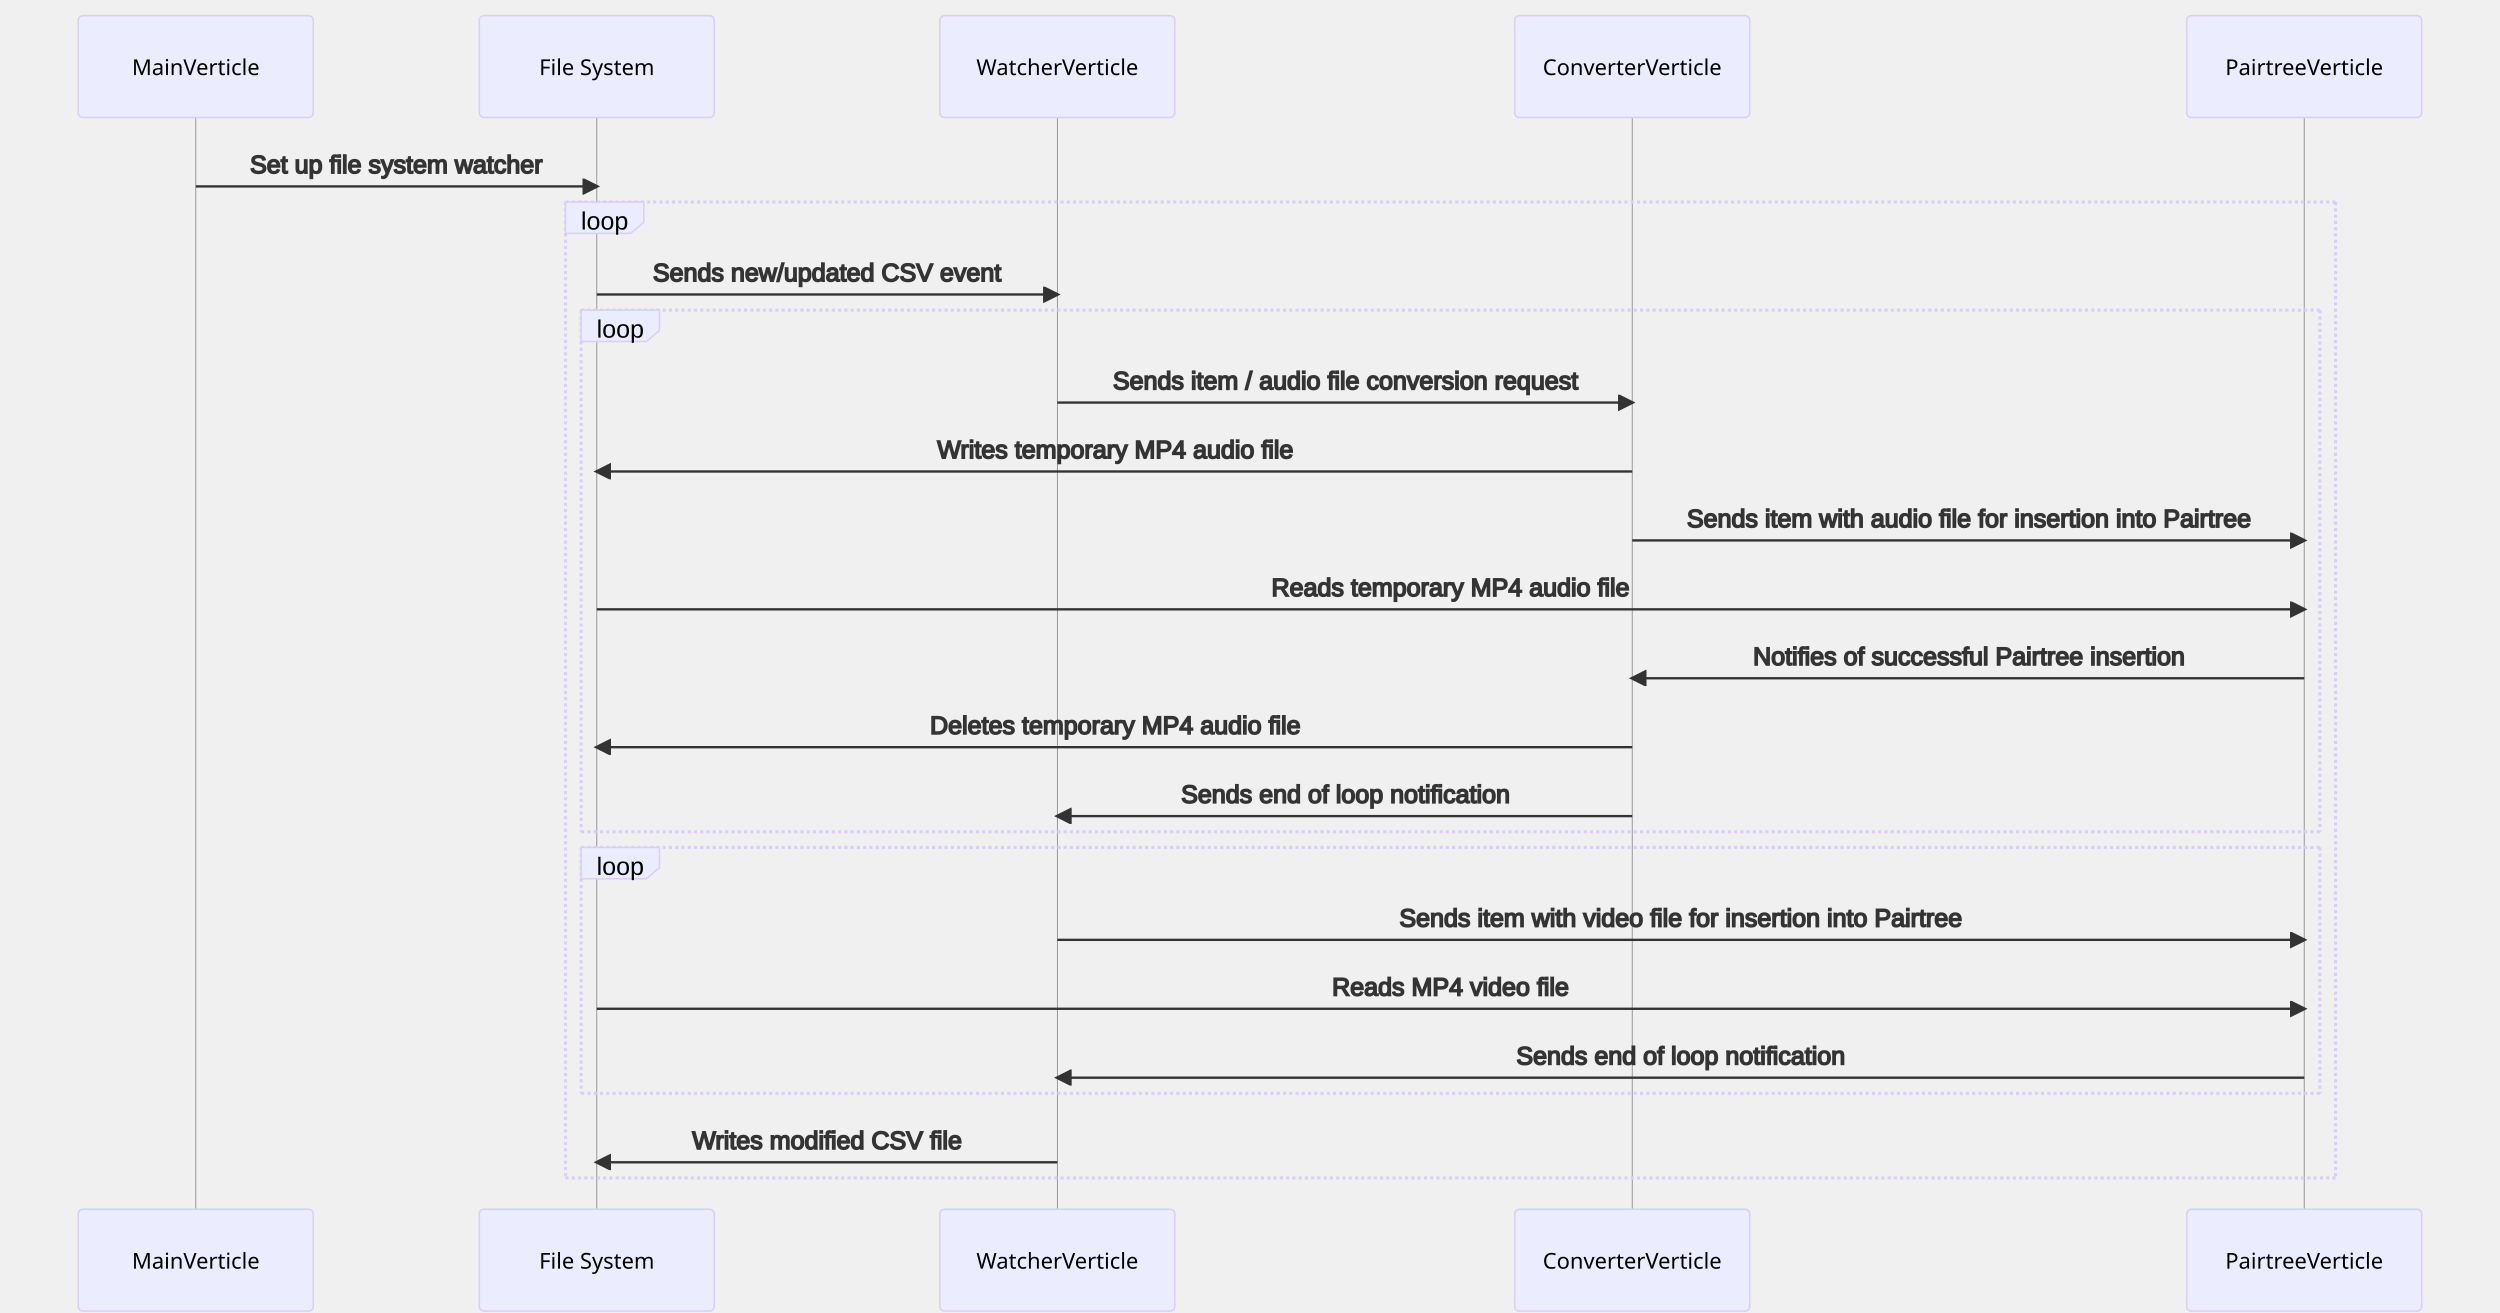
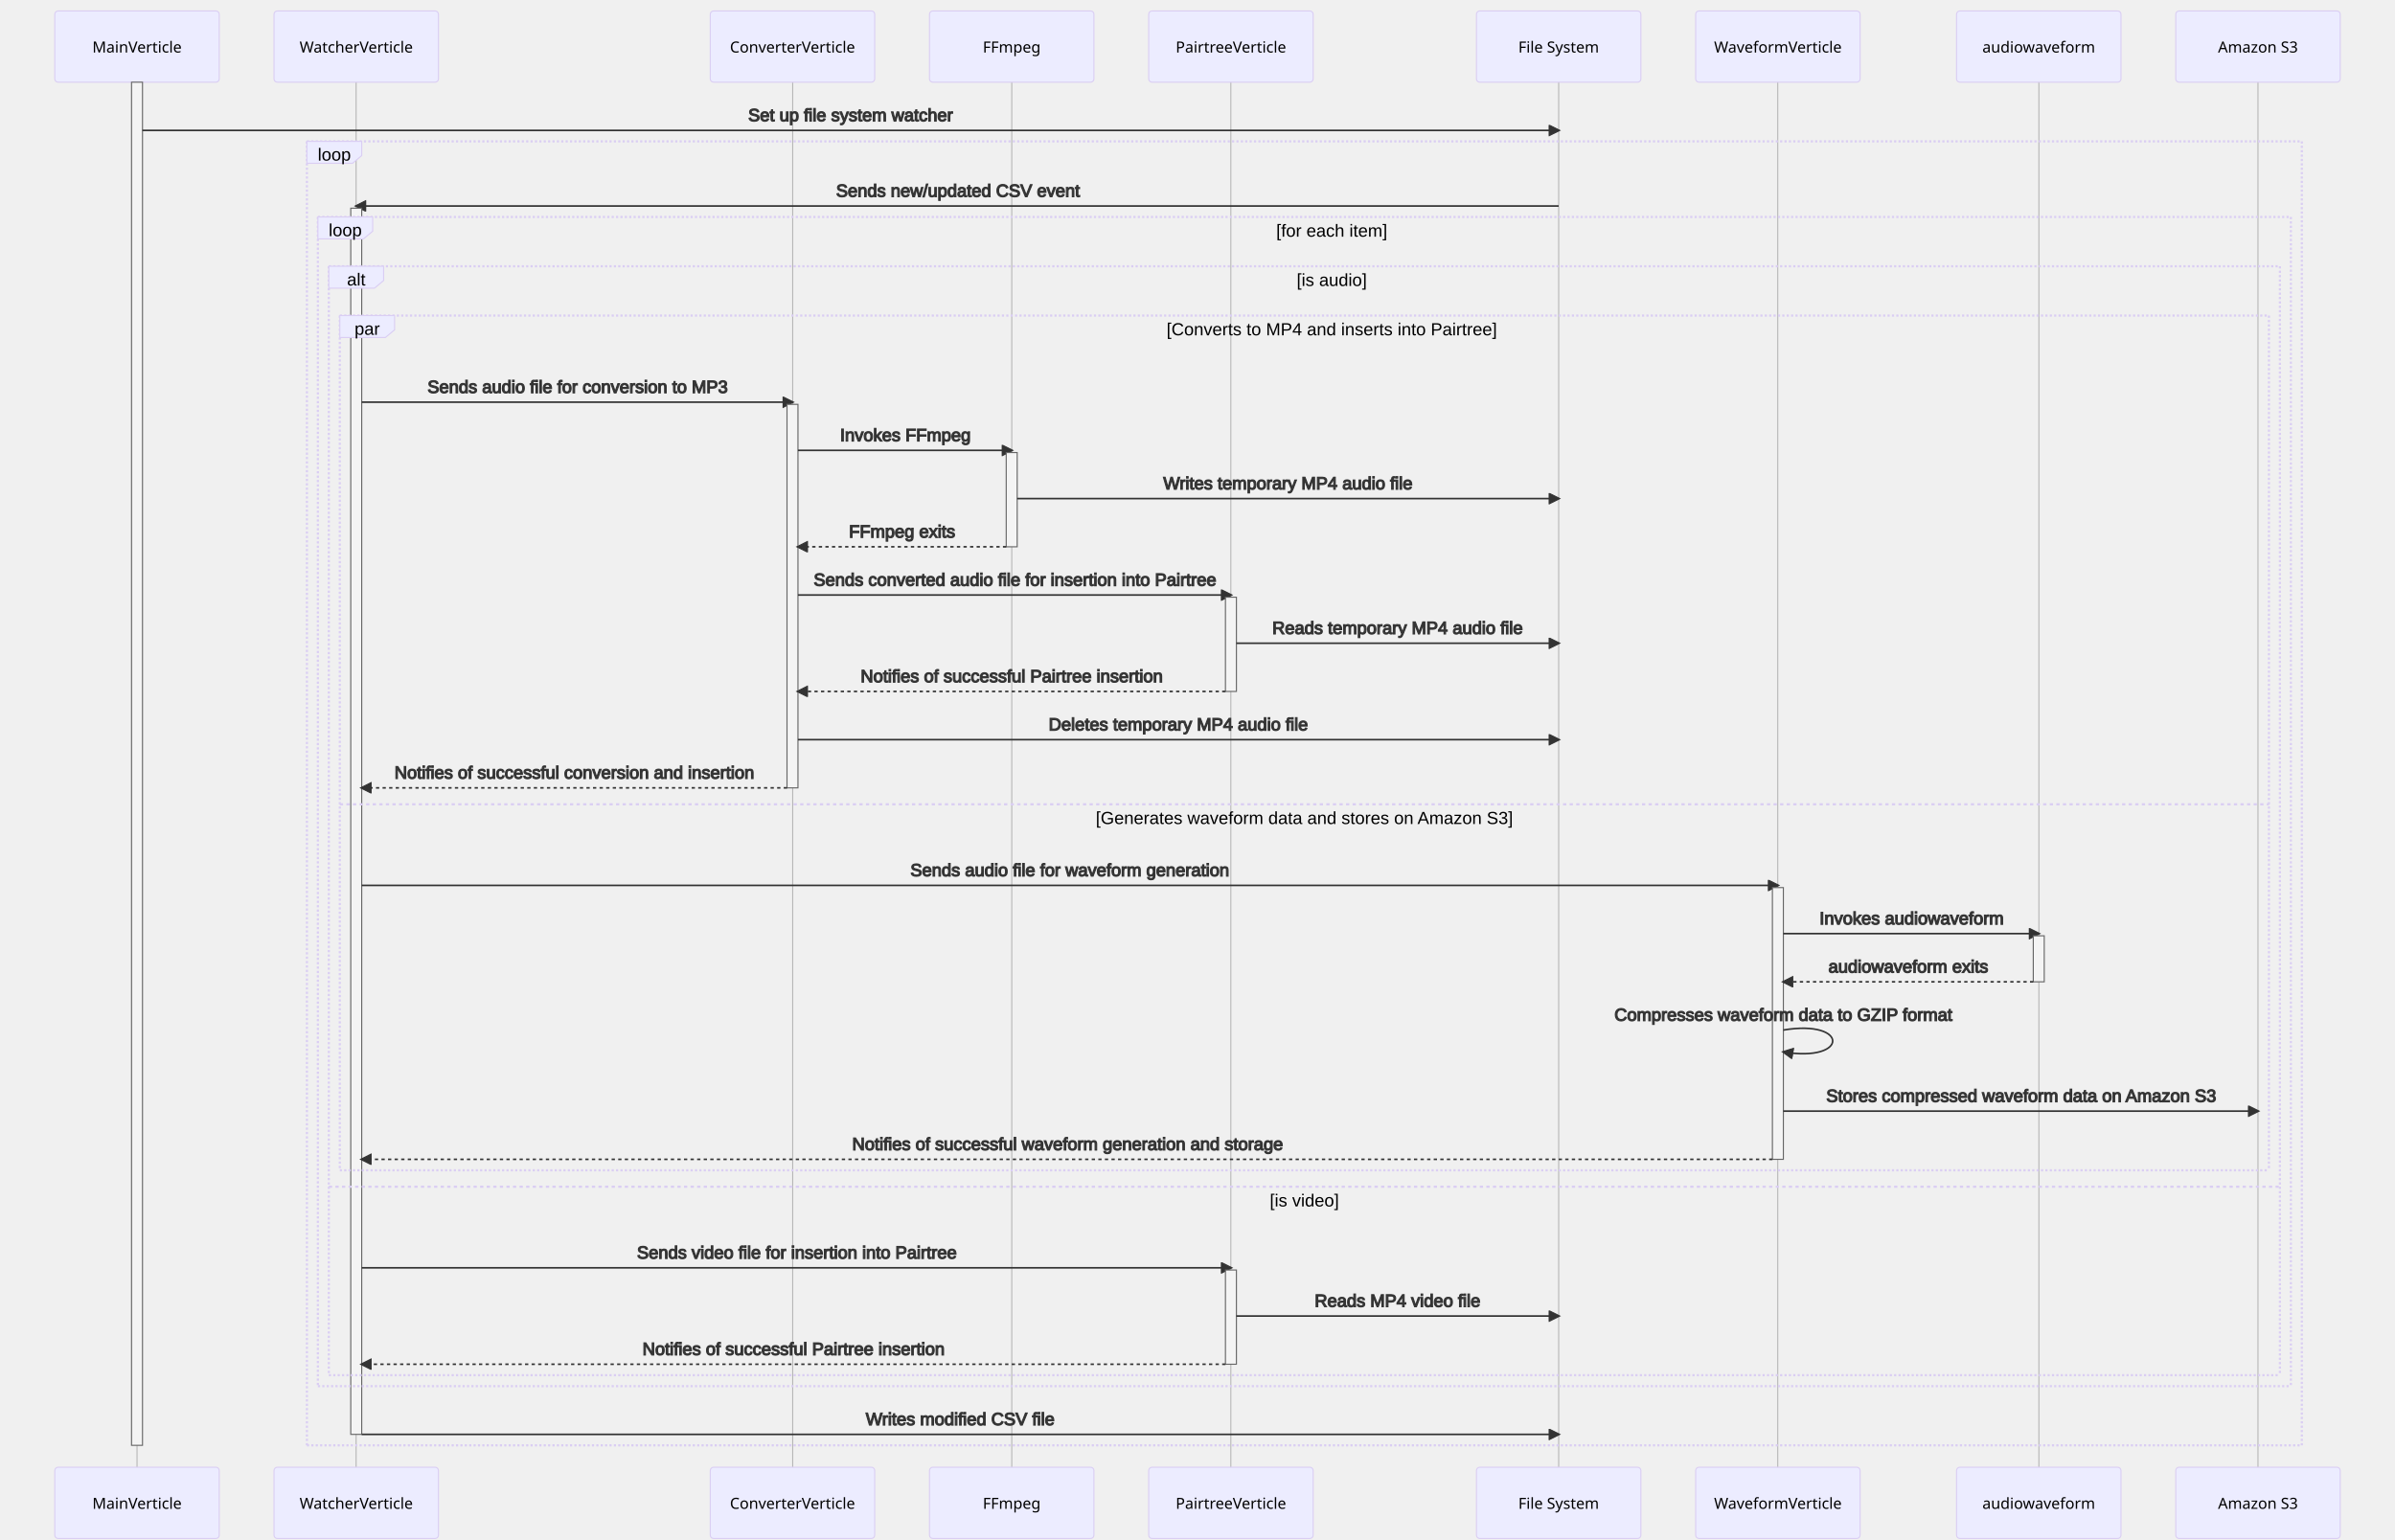
- <svg xmlns="http://www.w3.org/2000/svg" id="mermaid-1618194844505" width="100%" height="838" style="max-width: 1596px; background-color: white;" viewBox="-50 -10 1596 838">
-   <style>#mermaid-1618194844505{font-family:"trebuchet ms",verdana,arial,sans-serif;font-size:16px;fill:#333;}#mermaid-1618194844505 .error-icon{fill:#552222;}#mermaid-1618194844505 .error-text{fill:#552222;stroke:#552222;}#mermaid-1618194844505 .edge-thickness-normal{stroke-width:2px;}#mermaid-1618194844505 .edge-thickness-thick{stroke-width:3.5px;}#mermaid-1618194844505 .edge-pattern-solid{stroke-dasharray:0;}#mermaid-1618194844505 .edge-pattern-dashed{stroke-dasharray:3;}#mermaid-1618194844505 .edge-pattern-dotted{stroke-dasharray:2;}#mermaid-1618194844505 .marker{fill:#333333;stroke:#333333;}#mermaid-1618194844505 .marker.cross{stroke:#333333;}#mermaid-1618194844505 svg{font-family:"trebuchet ms",verdana,arial,sans-serif;font-size:16px;}#mermaid-1618194844505 .actor{stroke:hsl(259.626,59.777%,87.902%);fill:#ECECFF;}#mermaid-1618194844505 text.actor &gt; tspan{fill:black;stroke:none;}#mermaid-1618194844505 .actor-line{stroke:grey;}#mermaid-1618194844505 .messageLine0{stroke-width:1.5;stroke-dasharray:none;stroke:#333;}#mermaid-1618194844505 .messageLine1{stroke-width:1.5;stroke-dasharray:2,2;stroke:#333;}#mermaid-1618194844505 #arrowhead path{fill:#333;stroke:#333;}#mermaid-1618194844505 .sequenceNumber{fill:white;}#mermaid-1618194844505 #sequencenumber{fill:#333;}#mermaid-1618194844505 #crosshead path{fill:#333;stroke:#333;}#mermaid-1618194844505 .messageText{fill:#333;stroke:#333;}#mermaid-1618194844505 .labelBox{stroke:hsl(259.626,59.777%,87.902%);fill:#ECECFF;}#mermaid-1618194844505 .labelText,#mermaid-1618194844505 .labelText &gt; tspan{fill:black;stroke:none;}#mermaid-1618194844505 .loopText,#mermaid-1618194844505 .loopText &gt; tspan{fill:black;stroke:none;}#mermaid-1618194844505 .loopLine{stroke-width:2px;stroke-dasharray:2,2;stroke:hsl(259.626,59.777%,87.902%);fill:hsl(259.626,59.777%,87.902%);}#mermaid-1618194844505 .note{stroke:#aaaa33;fill:#fff5ad;}#mermaid-1618194844505 .noteText,#mermaid-1618194844505 .noteText &gt; tspan{fill:black;stroke:none;}#mermaid-1618194844505 .activation0{fill:#f4f4f4;stroke:#666;}#mermaid-1618194844505 .activation1{fill:#f4f4f4;stroke:#666;}#mermaid-1618194844505 .activation2{fill:#f4f4f4;stroke:#666;}#mermaid-1618194844505:root{--mermaid-font-family:"trebuchet ms",verdana,arial,sans-serif;}#mermaid-1618194844505 sequence{fill:apa;}</style>
+ <svg xmlns="http://www.w3.org/2000/svg" id="mermaid-1625696600453" width="100%" height="1405" style="max-width: 2185px;" viewBox="-50 -10 2185 1405">
+   <style>#mermaid-1625696600453{font-family:"trebuchet ms",verdana,arial,sans-serif;font-size:16px;fill:#333;}#mermaid-1625696600453 .error-icon{fill:#552222;}#mermaid-1625696600453 .error-text{fill:#552222;stroke:#552222;}#mermaid-1625696600453 .edge-thickness-normal{stroke-width:2px;}#mermaid-1625696600453 .edge-thickness-thick{stroke-width:3.5px;}#mermaid-1625696600453 .edge-pattern-solid{stroke-dasharray:0;}#mermaid-1625696600453 .edge-pattern-dashed{stroke-dasharray:3;}#mermaid-1625696600453 .edge-pattern-dotted{stroke-dasharray:2;}#mermaid-1625696600453 .marker{fill:#333333;stroke:#333333;}#mermaid-1625696600453 .marker.cross{stroke:#333333;}#mermaid-1625696600453 svg{font-family:"trebuchet ms",verdana,arial,sans-serif;font-size:16px;}#mermaid-1625696600453 .actor{stroke:hsl(259.626,59.777%,87.902%);fill:#ECECFF;}#mermaid-1625696600453 text.actor &gt; tspan{fill:black;stroke:none;}#mermaid-1625696600453 .actor-line{stroke:grey;}#mermaid-1625696600453 .messageLine0{stroke-width:1.5;stroke-dasharray:none;stroke:#333;}#mermaid-1625696600453 .messageLine1{stroke-width:1.5;stroke-dasharray:2,2;stroke:#333;}#mermaid-1625696600453 #arrowhead path{fill:#333;stroke:#333;}#mermaid-1625696600453 .sequenceNumber{fill:white;}#mermaid-1625696600453 #sequencenumber{fill:#333;}#mermaid-1625696600453 #crosshead path{fill:#333;stroke:#333;}#mermaid-1625696600453 .messageText{fill:#333;stroke:#333;}#mermaid-1625696600453 .labelBox{stroke:hsl(259.626,59.777%,87.902%);fill:#ECECFF;}#mermaid-1625696600453 .labelText,#mermaid-1625696600453 .labelText &gt; tspan{fill:black;stroke:none;}#mermaid-1625696600453 .loopText,#mermaid-1625696600453 .loopText &gt; tspan{fill:black;stroke:none;}#mermaid-1625696600453 .loopLine{stroke-width:2px;stroke-dasharray:2,2;stroke:hsl(259.626,59.777%,87.902%);fill:hsl(259.626,59.777%,87.902%);}#mermaid-1625696600453 .note{stroke:#aaaa33;fill:#fff5ad;}#mermaid-1625696600453 .noteText,#mermaid-1625696600453 .noteText &gt; tspan{fill:black;stroke:none;}#mermaid-1625696600453 .activation0{fill:#f4f4f4;stroke:#666;}#mermaid-1625696600453 .activation1{fill:#f4f4f4;stroke:#666;}#mermaid-1625696600453 .activation2{fill:#f4f4f4;stroke:#666;}#mermaid-1625696600453:root{--mermaid-font-family:"trebuchet ms",verdana,arial,sans-serif;}</style>
  <g />
  <g>
-     <line id="actor0" x1="75" y1="5" x2="75" y2="827" class="actor-line" stroke-width="0.5px" stroke="#999" />
+     <line id="actor0" x1="75" y1="5" x2="75" y2="1394" class="actor-line" stroke-width="0.5px" stroke="#999" />
    <rect x="0" y="0" fill="#eaeaea" stroke="#666" width="150" height="65" rx="3" ry="3" class="actor" />
    <text x="75" y="32.5" dominant-baseline="central" alignment-baseline="central" class="actor" style="text-anchor: middle; font-size: 14px; font-weight: 400; font-family: Open-Sans, sans-serif;">
      <tspan x="75" dy="0">MainVerticle</tspan>
    </text>
  </g>
  <g>
-     <line id="actor1" x1="331" y1="5" x2="331" y2="827" class="actor-line" stroke-width="0.5px" stroke="#999" />
-     <rect x="256" y="0" fill="#eaeaea" stroke="#666" width="150" height="65" rx="3" ry="3" class="actor" />
-     <text x="331" y="32.5" dominant-baseline="central" alignment-baseline="central" class="actor" style="text-anchor: middle; font-size: 14px; font-weight: 400; font-family: Open-Sans, sans-serif;">
-       <tspan x="331" dy="0">File System</tspan>
-     </text>
-   </g>
-   <g>
-     <line id="actor2" x1="625" y1="5" x2="625" y2="827" class="actor-line" stroke-width="0.5px" stroke="#999" />
-     <rect x="550" y="0" fill="#eaeaea" stroke="#666" width="150" height="65" rx="3" ry="3" class="actor" />
-     <text x="625" y="32.5" dominant-baseline="central" alignment-baseline="central" class="actor" style="text-anchor: middle; font-size: 14px; font-weight: 400; font-family: Open-Sans, sans-serif;">
-       <tspan x="625" dy="0">WatcherVerticle</tspan>
-     </text>
-   </g>
-   <g>
-     <line id="actor3" x1="992" y1="5" x2="992" y2="827" class="actor-line" stroke-width="0.5px" stroke="#999" />
-     <rect x="917" y="0" fill="#eaeaea" stroke="#666" width="150" height="65" rx="3" ry="3" class="actor" />
-     <text x="992" y="32.5" dominant-baseline="central" alignment-baseline="central" class="actor" style="text-anchor: middle; font-size: 14px; font-weight: 400; font-family: Open-Sans, sans-serif;">
-       <tspan x="992" dy="0">ConverterVerticle</tspan>
-     </text>
-   </g>
-   <g>
-     <line id="actor4" x1="1421" y1="5" x2="1421" y2="827" class="actor-line" stroke-width="0.5px" stroke="#999" />
-     <rect x="1346" y="0" fill="#eaeaea" stroke="#666" width="150" height="65" rx="3" ry="3" class="actor" />
-     <text x="1421" y="32.5" dominant-baseline="central" alignment-baseline="central" class="actor" style="text-anchor: middle; font-size: 14px; font-weight: 400; font-family: Open-Sans, sans-serif;">
-       <tspan x="1421" dy="0">PairtreeVerticle</tspan>
+     <line id="actor1" x1="275" y1="5" x2="275" y2="1394" class="actor-line" stroke-width="0.5px" stroke="#999" />
+     <rect x="200" y="0" fill="#eaeaea" stroke="#666" width="150" height="65" rx="3" ry="3" class="actor" />
+     <text x="275" y="32.5" dominant-baseline="central" alignment-baseline="central" class="actor" style="text-anchor: middle; font-size: 14px; font-weight: 400; font-family: Open-Sans, sans-serif;">
+       <tspan x="275" dy="0">WatcherVerticle</tspan>
+     </text>
+   </g>
+   <g>
+     <line id="actor2" x1="673" y1="5" x2="673" y2="1394" class="actor-line" stroke-width="0.5px" stroke="#999" />
+     <rect x="598" y="0" fill="#eaeaea" stroke="#666" width="150" height="65" rx="3" ry="3" class="actor" />
+     <text x="673" y="32.5" dominant-baseline="central" alignment-baseline="central" class="actor" style="text-anchor: middle; font-size: 14px; font-weight: 400; font-family: Open-Sans, sans-serif;">
+       <tspan x="673" dy="0">ConverterVerticle</tspan>
+     </text>
+   </g>
+   <g>
+     <line id="actor3" x1="873" y1="5" x2="873" y2="1394" class="actor-line" stroke-width="0.5px" stroke="#999" />
+     <rect x="798" y="0" fill="#eaeaea" stroke="#666" width="150" height="65" rx="3" ry="3" class="actor" />
+     <text x="873" y="32.5" dominant-baseline="central" alignment-baseline="central" class="actor" style="text-anchor: middle; font-size: 14px; font-weight: 400; font-family: Open-Sans, sans-serif;">
+       <tspan x="873" dy="0">FFmpeg</tspan>
+     </text>
+   </g>
+   <g>
+     <line id="actor4" x1="1073" y1="5" x2="1073" y2="1394" class="actor-line" stroke-width="0.5px" stroke="#999" />
+     <rect x="998" y="0" fill="#eaeaea" stroke="#666" width="150" height="65" rx="3" ry="3" class="actor" />
+     <text x="1073" y="32.5" dominant-baseline="central" alignment-baseline="central" class="actor" style="text-anchor: middle; font-size: 14px; font-weight: 400; font-family: Open-Sans, sans-serif;">
+       <tspan x="1073" dy="0">PairtreeVerticle</tspan>
+     </text>
+   </g>
+   <g>
+     <line id="actor5" x1="1372" y1="5" x2="1372" y2="1394" class="actor-line" stroke-width="0.5px" stroke="#999" />
+     <rect x="1297" y="0" fill="#eaeaea" stroke="#666" width="150" height="65" rx="3" ry="3" class="actor" />
+     <text x="1372" y="32.5" dominant-baseline="central" alignment-baseline="central" class="actor" style="text-anchor: middle; font-size: 14px; font-weight: 400; font-family: Open-Sans, sans-serif;">
+       <tspan x="1372" dy="0">File System</tspan>
+     </text>
+   </g>
+   <g>
+     <line id="actor6" x1="1572" y1="5" x2="1572" y2="1394" class="actor-line" stroke-width="0.5px" stroke="#999" />
+     <rect x="1497" y="0" fill="#eaeaea" stroke="#666" width="150" height="65" rx="3" ry="3" class="actor" />
+     <text x="1572" y="32.5" dominant-baseline="central" alignment-baseline="central" class="actor" style="text-anchor: middle; font-size: 14px; font-weight: 400; font-family: Open-Sans, sans-serif;">
+       <tspan x="1572" dy="0">WaveformVerticle</tspan>
+     </text>
+   </g>
+   <g>
+     <line id="actor7" x1="1810" y1="5" x2="1810" y2="1394" class="actor-line" stroke-width="0.5px" stroke="#999" />
+     <rect x="1735" y="0" fill="#eaeaea" stroke="#666" width="150" height="65" rx="3" ry="3" class="actor" />
+     <text x="1810" y="32.5" dominant-baseline="central" alignment-baseline="central" class="actor" style="text-anchor: middle; font-size: 14px; font-weight: 400; font-family: Open-Sans, sans-serif;">
+       <tspan x="1810" dy="0">audiowaveform</tspan>
+     </text>
+   </g>
+   <g>
+     <line id="actor8" x1="2010" y1="5" x2="2010" y2="1394" class="actor-line" stroke-width="0.5px" stroke="#999" />
+     <rect x="1935" y="0" fill="#eaeaea" stroke="#666" width="150" height="65" rx="3" ry="3" class="actor" />
+     <text x="2010" y="32.5" dominant-baseline="central" alignment-baseline="central" class="actor" style="text-anchor: middle; font-size: 14px; font-weight: 400; font-family: Open-Sans, sans-serif;">
+       <tspan x="2010" dy="0">Amazon S3</tspan>
    </text>
  </g>
  <defs>
    <marker id="arrowhead" refX="9" refY="5" markerUnits="userSpaceOnUse" markerWidth="12" markerHeight="12" orient="auto">
      <path d="M 0 0 L 10 5 L 0 10 z" />
    </marker>
  </defs>
  <defs>
    <marker id="crosshead" markerWidth="15" markerHeight="8" orient="auto" refX="16" refY="4">
      <path fill="black" stroke="#000000" stroke-width="1px" d="M 9,2 V 6 L16,4 Z" style="stroke-dasharray: 0, 0;" />
      <path fill="none" stroke="#000000" stroke-width="1px" d="M 0,1 L 6,7 M 6,1 L 0,7" style="stroke-dasharray: 0, 0;" />
    </marker>
  </defs>
  <defs>
    <marker id="filled-head" refX="18" refY="7" markerWidth="20" markerHeight="28" orient="auto">
      <path d="M 18,7 L9,13 L14,7 L9,1 Z" />
    </marker>
  </defs>
  <defs>
    <marker id="sequencenumber" refX="15" refY="15" markerWidth="60" markerHeight="40" orient="auto">
      <circle cx="15" cy="15" r="6" />
    </marker>
  </defs>
-   <text x="203" y="80" text-anchor="middle" dominant-baseline="middle" alignment-baseline="middle" class="messageText" dy="1em" style="font-family: &quot;trebuchet ms&quot;, verdana, arial, sans-serif; font-size: 16px; font-weight: 400;">Set up file system watcher</text>
-   <line x1="75" y1="109" x2="331" y2="109" class="messageLine0" stroke-width="2" stroke="none" marker-end="url(#arrowhead)" style="fill: none;" />
-   <text x="478" y="149" text-anchor="middle" dominant-baseline="middle" alignment-baseline="middle" class="messageText" dy="1em" style="font-family: &quot;trebuchet ms&quot;, verdana, arial, sans-serif; font-size: 16px; font-weight: 400;">Sends new/updated CSV event</text>
-   <line x1="331" y1="178" x2="625" y2="178" class="messageLine0" stroke-width="2" stroke="none" marker-end="url(#arrowhead)" style="fill: none;" />
-   <text x="809" y="218" text-anchor="middle" dominant-baseline="middle" alignment-baseline="middle" class="messageText" dy="1em" style="font-family: &quot;trebuchet ms&quot;, verdana, arial, sans-serif; font-size: 16px; font-weight: 400;">Sends item / audio file conversion request</text>
-   <line x1="625" y1="247" x2="992" y2="247" class="messageLine0" stroke-width="2" stroke="none" marker-end="url(#arrowhead)" style="fill: none;" />
-   <text x="662" y="262" text-anchor="middle" dominant-baseline="middle" alignment-baseline="middle" class="messageText" dy="1em" style="font-family: &quot;trebuchet ms&quot;, verdana, arial, sans-serif; font-size: 16px; font-weight: 400;">Writes temporary MP4 audio file</text>
-   <line x1="992" y1="291" x2="331" y2="291" class="messageLine0" stroke-width="2" stroke="none" marker-end="url(#arrowhead)" style="fill: none;" />
-   <text x="1207" y="306" text-anchor="middle" dominant-baseline="middle" alignment-baseline="middle" class="messageText" dy="1em" style="font-family: &quot;trebuchet ms&quot;, verdana, arial, sans-serif; font-size: 16px; font-weight: 400;">Sends item with audio file for insertion into Pairtree</text>
-   <line x1="992" y1="335" x2="1421" y2="335" class="messageLine0" stroke-width="2" stroke="none" marker-end="url(#arrowhead)" style="fill: none;" />
-   <text x="876" y="350" text-anchor="middle" dominant-baseline="middle" alignment-baseline="middle" class="messageText" dy="1em" style="font-family: &quot;trebuchet ms&quot;, verdana, arial, sans-serif; font-size: 16px; font-weight: 400;">Reads temporary MP4 audio file</text>
-   <line x1="331" y1="379" x2="1421" y2="379" class="messageLine0" stroke-width="2" stroke="none" marker-end="url(#arrowhead)" style="fill: none;" />
-   <text x="1207" y="394" text-anchor="middle" dominant-baseline="middle" alignment-baseline="middle" class="messageText" dy="1em" style="font-family: &quot;trebuchet ms&quot;, verdana, arial, sans-serif; font-size: 16px; font-weight: 400;">Notifies of successful Pairtree insertion</text>
-   <line x1="1421" y1="423" x2="992" y2="423" class="messageLine0" stroke-width="2" stroke="none" marker-end="url(#arrowhead)" style="fill: none;" />
-   <text x="662" y="438" text-anchor="middle" dominant-baseline="middle" alignment-baseline="middle" class="messageText" dy="1em" style="font-family: &quot;trebuchet ms&quot;, verdana, arial, sans-serif; font-size: 16px; font-weight: 400;">Deletes temporary MP4 audio file</text>
-   <line x1="992" y1="467" x2="331" y2="467" class="messageLine0" stroke-width="2" stroke="none" marker-end="url(#arrowhead)" style="fill: none;" />
-   <text x="809" y="482" text-anchor="middle" dominant-baseline="middle" alignment-baseline="middle" class="messageText" dy="1em" style="font-family: &quot;trebuchet ms&quot;, verdana, arial, sans-serif; font-size: 16px; font-weight: 400;">Sends end of loop notification</text>
-   <line x1="992" y1="511" x2="625" y2="511" class="messageLine0" stroke-width="2" stroke="none" marker-end="url(#arrowhead)" style="fill: none;" />
-   <g>
-     <line x1="321" y1="188" x2="1431" y2="188" class="loopLine" />
-     <line x1="1431" y1="188" x2="1431" y2="521" class="loopLine" />
-     <line x1="321" y1="521" x2="1431" y2="521" class="loopLine" />
-     <line x1="321" y1="188" x2="321" y2="521" class="loopLine" />
-     <polygon points="321,188 371,188 371,201 362.6,208 321,208" class="labelBox" />
-     <text x="346" y="201" text-anchor="middle" dominant-baseline="middle" alignment-baseline="middle" class="labelText" style="font-family: &quot;trebuchet ms&quot;, verdana, arial, sans-serif; font-size: 16px; font-weight: 400;">loop</text>
-     <text x="901" y="206" text-anchor="middle" class="loopText" style="font-family: &quot;trebuchet ms&quot;, verdana, arial, sans-serif; font-size: 16px; font-weight: 400;">
-       <tspan x="901" />
-     </text>
-   </g>
-   <text x="1023" y="561" text-anchor="middle" dominant-baseline="middle" alignment-baseline="middle" class="messageText" dy="1em" style="font-family: &quot;trebuchet ms&quot;, verdana, arial, sans-serif; font-size: 16px; font-weight: 400;">Sends item with video file for insertion into Pairtree</text>
-   <line x1="625" y1="590" x2="1421" y2="590" class="messageLine0" stroke-width="2" stroke="none" marker-end="url(#arrowhead)" style="fill: none;" />
-   <text x="876" y="605" text-anchor="middle" dominant-baseline="middle" alignment-baseline="middle" class="messageText" dy="1em" style="font-family: &quot;trebuchet ms&quot;, verdana, arial, sans-serif; font-size: 16px; font-weight: 400;">Reads MP4 video file</text>
-   <line x1="331" y1="634" x2="1421" y2="634" class="messageLine0" stroke-width="2" stroke="none" marker-end="url(#arrowhead)" style="fill: none;" />
-   <text x="1023" y="649" text-anchor="middle" dominant-baseline="middle" alignment-baseline="middle" class="messageText" dy="1em" style="font-family: &quot;trebuchet ms&quot;, verdana, arial, sans-serif; font-size: 16px; font-weight: 400;">Sends end of loop notification</text>
-   <line x1="1421" y1="678" x2="625" y2="678" class="messageLine0" stroke-width="2" stroke="none" marker-end="url(#arrowhead)" style="fill: none;" />
-   <g>
-     <line x1="321" y1="531" x2="1431" y2="531" class="loopLine" />
-     <line x1="1431" y1="531" x2="1431" y2="688" class="loopLine" />
-     <line x1="321" y1="688" x2="1431" y2="688" class="loopLine" />
-     <line x1="321" y1="531" x2="321" y2="688" class="loopLine" />
-     <polygon points="321,531 371,531 371,544 362.6,551 321,551" class="labelBox" />
-     <text x="346" y="544" text-anchor="middle" dominant-baseline="middle" alignment-baseline="middle" class="labelText" style="font-family: &quot;trebuchet ms&quot;, verdana, arial, sans-serif; font-size: 16px; font-weight: 400;">loop</text>
-     <text x="901" y="549" text-anchor="middle" class="loopText" style="font-family: &quot;trebuchet ms&quot;, verdana, arial, sans-serif; font-size: 16px; font-weight: 400;">
-       <tspan x="901" />
-     </text>
-   </g>
-   <text x="478" y="703" text-anchor="middle" dominant-baseline="middle" alignment-baseline="middle" class="messageText" dy="1em" style="font-family: &quot;trebuchet ms&quot;, verdana, arial, sans-serif; font-size: 16px; font-weight: 400;">Writes modified CSV file</text>
-   <line x1="625" y1="732" x2="331" y2="732" class="messageLine0" stroke-width="2" stroke="none" marker-end="url(#arrowhead)" style="fill: none;" />
-   <g>
-     <line x1="311" y1="119" x2="1441" y2="119" class="loopLine" />
-     <line x1="1441" y1="119" x2="1441" y2="742" class="loopLine" />
-     <line x1="311" y1="742" x2="1441" y2="742" class="loopLine" />
-     <line x1="311" y1="119" x2="311" y2="742" class="loopLine" />
-     <polygon points="311,119 361,119 361,132 352.6,139 311,139" class="labelBox" />
-     <text x="336" y="132" text-anchor="middle" dominant-baseline="middle" alignment-baseline="middle" class="labelText" style="font-family: &quot;trebuchet ms&quot;, verdana, arial, sans-serif; font-size: 16px; font-weight: 400;">loop</text>
-     <text x="901" y="137" text-anchor="middle" class="loopText" style="font-family: &quot;trebuchet ms&quot;, verdana, arial, sans-serif; font-size: 16px; font-weight: 400;">
-       <tspan x="901" />
-     </text>
-   </g>
-   <g>
-     <rect x="0" y="762" fill="#eaeaea" stroke="#666" width="150" height="65" rx="3" ry="3" class="actor" />
-     <text x="75" y="794.5" dominant-baseline="central" alignment-baseline="central" class="actor" style="text-anchor: middle; font-size: 14px; font-weight: 400; font-family: Open-Sans, sans-serif;">
+   <g>
+     <rect x="70" y="65" fill="#EDF2AE" stroke="#666" width="10" height="1244" rx="0" ry="0" class="activation0" />
+   </g>
+   <text x="726" y="80" text-anchor="middle" dominant-baseline="middle" alignment-baseline="middle" class="messageText" dy="1em" style="font-family: &quot;trebuchet ms&quot;, verdana, arial, sans-serif; font-size: 16px; font-weight: 400;">Set up file system watcher</text>
+   <line x1="80" y1="109" x2="1372" y2="109" class="messageLine0" stroke-width="2" stroke="none" marker-end="url(#arrowhead)" style="fill: none;" />
+   <text x="824" y="149" text-anchor="middle" dominant-baseline="middle" alignment-baseline="middle" class="messageText" dy="1em" style="font-family: &quot;trebuchet ms&quot;, verdana, arial, sans-serif; font-size: 16px; font-weight: 400;">Sends new/updated CSV event</text>
+   <line x1="1372" y1="178" x2="275" y2="178" class="messageLine0" stroke-width="2" stroke="none" marker-end="url(#arrowhead)" style="fill: none;" />
+   <g>
+     <rect x="270" y="180" fill="#EDF2AE" stroke="#666" width="10" height="1119" rx="0" ry="0" class="activation0" />
+   </g>
+   <text x="477" y="328" text-anchor="middle" dominant-baseline="middle" alignment-baseline="middle" class="messageText" dy="1em" style="font-family: &quot;trebuchet ms&quot;, verdana, arial, sans-serif; font-size: 16px; font-weight: 400;">Sends audio file for conversion to MP3</text>
+   <line x1="280" y1="357" x2="673" y2="357" class="messageLine0" stroke-width="2" stroke="none" marker-end="url(#arrowhead)" style="fill: none;" />
+   <g>
+     <rect x="668" y="359" fill="#EDF2AE" stroke="#666" width="10" height="350" rx="0" ry="0" class="activation0" />
+   </g>
+   <text x="776" y="372" text-anchor="middle" dominant-baseline="middle" alignment-baseline="middle" class="messageText" dy="1em" style="font-family: &quot;trebuchet ms&quot;, verdana, arial, sans-serif; font-size: 16px; font-weight: 400;">Invokes FFmpeg</text>
+   <line x1="678" y1="401" x2="873" y2="401" class="messageLine0" stroke-width="2" stroke="none" marker-end="url(#arrowhead)" style="fill: none;" />
+   <g>
+     <rect x="868" y="403" fill="#EDF2AE" stroke="#666" width="10" height="86" rx="0" ry="0" class="activation0" />
+   </g>
+   <text x="1125" y="416" text-anchor="middle" dominant-baseline="middle" alignment-baseline="middle" class="messageText" dy="1em" style="font-family: &quot;trebuchet ms&quot;, verdana, arial, sans-serif; font-size: 16px; font-weight: 400;">Writes temporary MP4 audio file</text>
+   <line x1="878" y1="445" x2="1372" y2="445" class="messageLine0" stroke-width="2" stroke="none" marker-end="url(#arrowhead)" style="fill: none;" />
+   <text x="773" y="460" text-anchor="middle" dominant-baseline="middle" alignment-baseline="middle" class="messageText" dy="1em" style="font-family: &quot;trebuchet ms&quot;, verdana, arial, sans-serif; font-size: 16px; font-weight: 400;">FFmpeg exits</text>
+   <line x1="868" y1="489" x2="678" y2="489" class="messageLine1" stroke-width="2" stroke="none" marker-end="url(#arrowhead)" style="stroke-dasharray: 3, 3; fill: none;" />
+   <text x="876" y="504" text-anchor="middle" dominant-baseline="middle" alignment-baseline="middle" class="messageText" dy="1em" style="font-family: &quot;trebuchet ms&quot;, verdana, arial, sans-serif; font-size: 16px; font-weight: 400;">Sends converted audio file for insertion into Pairtree</text>
+   <line x1="678" y1="533" x2="1073" y2="533" class="messageLine0" stroke-width="2" stroke="none" marker-end="url(#arrowhead)" style="fill: none;" />
+   <g>
+     <rect x="1068" y="535" fill="#EDF2AE" stroke="#666" width="10" height="86" rx="0" ry="0" class="activation0" />
+   </g>
+   <text x="1225" y="548" text-anchor="middle" dominant-baseline="middle" alignment-baseline="middle" class="messageText" dy="1em" style="font-family: &quot;trebuchet ms&quot;, verdana, arial, sans-serif; font-size: 16px; font-weight: 400;">Reads temporary MP4 audio file</text>
+   <line x1="1078" y1="577" x2="1372" y2="577" class="messageLine0" stroke-width="2" stroke="none" marker-end="url(#arrowhead)" style="fill: none;" />
+   <text x="873" y="592" text-anchor="middle" dominant-baseline="middle" alignment-baseline="middle" class="messageText" dy="1em" style="font-family: &quot;trebuchet ms&quot;, verdana, arial, sans-serif; font-size: 16px; font-weight: 400;">Notifies of successful Pairtree insertion</text>
+   <line x1="1068" y1="621" x2="678" y2="621" class="messageLine1" stroke-width="2" stroke="none" marker-end="url(#arrowhead)" style="stroke-dasharray: 3, 3; fill: none;" />
+   <text x="1025" y="636" text-anchor="middle" dominant-baseline="middle" alignment-baseline="middle" class="messageText" dy="1em" style="font-family: &quot;trebuchet ms&quot;, verdana, arial, sans-serif; font-size: 16px; font-weight: 400;">Deletes temporary MP4 audio file</text>
+   <line x1="678" y1="665" x2="1372" y2="665" class="messageLine0" stroke-width="2" stroke="none" marker-end="url(#arrowhead)" style="fill: none;" />
+   <text x="474" y="680" text-anchor="middle" dominant-baseline="middle" alignment-baseline="middle" class="messageText" dy="1em" style="font-family: &quot;trebuchet ms&quot;, verdana, arial, sans-serif; font-size: 16px; font-weight: 400;">Notifies of successful conversion and insertion</text>
+   <line x1="668" y1="709" x2="280" y2="709" class="messageLine1" stroke-width="2" stroke="none" marker-end="url(#arrowhead)" style="stroke-dasharray: 3, 3; fill: none;" />
+   <text x="926" y="769" text-anchor="middle" dominant-baseline="middle" alignment-baseline="middle" class="messageText" dy="1em" style="font-family: &quot;trebuchet ms&quot;, verdana, arial, sans-serif; font-size: 16px; font-weight: 400;">Sends audio file for waveform generation</text>
+   <line x1="280" y1="798" x2="1572" y2="798" class="messageLine0" stroke-width="2" stroke="none" marker-end="url(#arrowhead)" style="fill: none;" />
+   <g>
+     <rect x="1567" y="800" fill="#EDF2AE" stroke="#666" width="10" height="248" rx="0" ry="0" class="activation0" />
+   </g>
+   <text x="1694" y="813" text-anchor="middle" dominant-baseline="middle" alignment-baseline="middle" class="messageText" dy="1em" style="font-family: &quot;trebuchet ms&quot;, verdana, arial, sans-serif; font-size: 16px; font-weight: 400;">Invokes audiowaveform</text>
+   <line x1="1577" y1="842" x2="1810" y2="842" class="messageLine0" stroke-width="2" stroke="none" marker-end="url(#arrowhead)" style="fill: none;" />
+   <g>
+     <rect x="1805" y="844" fill="#EDF2AE" stroke="#666" width="10" height="42" rx="0" ry="0" class="activation0" />
+   </g>
+   <text x="1691" y="857" text-anchor="middle" dominant-baseline="middle" alignment-baseline="middle" class="messageText" dy="1em" style="font-family: &quot;trebuchet ms&quot;, verdana, arial, sans-serif; font-size: 16px; font-weight: 400;">audiowaveform exits</text>
+   <line x1="1805" y1="886" x2="1577" y2="886" class="messageLine1" stroke-width="2" stroke="none" marker-end="url(#arrowhead)" style="stroke-dasharray: 3, 3; fill: none;" />
+   <text x="1577" y="901" text-anchor="middle" dominant-baseline="middle" alignment-baseline="middle" class="messageText" dy="1em" style="font-family: &quot;trebuchet ms&quot;, verdana, arial, sans-serif; font-size: 16px; font-weight: 400;">Compresses waveform data to GZIP format</text>
+   <path d="M 1577,930 C 1637,920 1637,960 1577,950" class="messageLine0" stroke-width="2" stroke="none" marker-end="url(#arrowhead)" style="fill: none;" />
+   <text x="1794" y="975" text-anchor="middle" dominant-baseline="middle" alignment-baseline="middle" class="messageText" dy="1em" style="font-family: &quot;trebuchet ms&quot;, verdana, arial, sans-serif; font-size: 16px; font-weight: 400;">Stores compressed waveform data on Amazon S3</text>
+   <line x1="1577" y1="1004" x2="2010" y2="1004" class="messageLine0" stroke-width="2" stroke="none" marker-end="url(#arrowhead)" style="fill: none;" />
+   <text x="924" y="1019" text-anchor="middle" dominant-baseline="middle" alignment-baseline="middle" class="messageText" dy="1em" style="font-family: &quot;trebuchet ms&quot;, verdana, arial, sans-serif; font-size: 16px; font-weight: 400;">Notifies of successful waveform generation and storage</text>
+   <line x1="1567" y1="1048" x2="280" y2="1048" class="messageLine1" stroke-width="2" stroke="none" marker-end="url(#arrowhead)" style="stroke-dasharray: 3, 3; fill: none;" />
+   <g>
+     <line x1="260" y1="278" x2="2020" y2="278" class="loopLine" />
+     <line x1="2020" y1="278" x2="2020" y2="1058" class="loopLine" />
+     <line x1="260" y1="1058" x2="2020" y2="1058" class="loopLine" />
+     <line x1="260" y1="278" x2="260" y2="1058" class="loopLine" />
+     <line x1="260" y1="724" x2="2020" y2="724" class="loopLine" style="stroke-dasharray: 3, 3;" />
+     <polygon points="260,278 310,278 310,291 301.6,298 260,298" class="labelBox" />
+     <text x="285" y="291" text-anchor="middle" dominant-baseline="middle" alignment-baseline="middle" class="labelText" style="font-family: &quot;trebuchet ms&quot;, verdana, arial, sans-serif; font-size: 16px; font-weight: 400;">par</text>
+     <text x="1165" y="296" text-anchor="middle" class="loopText" style="font-family: &quot;trebuchet ms&quot;, verdana, arial, sans-serif; font-size: 16px; font-weight: 400;">
+       <tspan x="1165">[Converts to MP4 and inserts into Pairtree]</tspan>
+     </text>
+     <text x="1140" y="742" text-anchor="middle" class="loopText" style="font-family: &quot;trebuchet ms&quot;, verdana, arial, sans-serif; font-size: 16px; font-weight: 400;">[Generates waveform data and stores on Amazon S3]</text>
+   </g>
+   <text x="677" y="1118" text-anchor="middle" dominant-baseline="middle" alignment-baseline="middle" class="messageText" dy="1em" style="font-family: &quot;trebuchet ms&quot;, verdana, arial, sans-serif; font-size: 16px; font-weight: 400;">Sends video file for insertion into Pairtree</text>
+   <line x1="280" y1="1147" x2="1073" y2="1147" class="messageLine0" stroke-width="2" stroke="none" marker-end="url(#arrowhead)" style="fill: none;" />
+   <g>
+     <rect x="1068" y="1149" fill="#EDF2AE" stroke="#666" width="10" height="86" rx="0" ry="0" class="activation0" />
+   </g>
+   <text x="1225" y="1162" text-anchor="middle" dominant-baseline="middle" alignment-baseline="middle" class="messageText" dy="1em" style="font-family: &quot;trebuchet ms&quot;, verdana, arial, sans-serif; font-size: 16px; font-weight: 400;">Reads MP4 video file</text>
+   <line x1="1078" y1="1191" x2="1372" y2="1191" class="messageLine0" stroke-width="2" stroke="none" marker-end="url(#arrowhead)" style="fill: none;" />
+   <text x="674" y="1206" text-anchor="middle" dominant-baseline="middle" alignment-baseline="middle" class="messageText" dy="1em" style="font-family: &quot;trebuchet ms&quot;, verdana, arial, sans-serif; font-size: 16px; font-weight: 400;">Notifies of successful Pairtree insertion</text>
+   <line x1="1068" y1="1235" x2="280" y2="1235" class="messageLine1" stroke-width="2" stroke="none" marker-end="url(#arrowhead)" style="stroke-dasharray: 3, 3; fill: none;" />
+   <g>
+     <line x1="250" y1="233" x2="2030" y2="233" class="loopLine" />
+     <line x1="2030" y1="233" x2="2030" y2="1245" class="loopLine" />
+     <line x1="250" y1="1245" x2="2030" y2="1245" class="loopLine" />
+     <line x1="250" y1="233" x2="250" y2="1245" class="loopLine" />
+     <line x1="250" y1="1073" x2="2030" y2="1073" class="loopLine" style="stroke-dasharray: 3, 3;" />
+     <polygon points="250,233 300,233 300,246 291.6,253 250,253" class="labelBox" />
+     <text x="275" y="246" text-anchor="middle" dominant-baseline="middle" alignment-baseline="middle" class="labelText" style="font-family: &quot;trebuchet ms&quot;, verdana, arial, sans-serif; font-size: 16px; font-weight: 400;">alt</text>
+     <text x="1165" y="251" text-anchor="middle" class="loopText" style="font-family: &quot;trebuchet ms&quot;, verdana, arial, sans-serif; font-size: 16px; font-weight: 400;">
+       <tspan x="1165">[is audio]</tspan>
+     </text>
+     <text x="1140" y="1091" text-anchor="middle" class="loopText" style="font-family: &quot;trebuchet ms&quot;, verdana, arial, sans-serif; font-size: 16px; font-weight: 400;">[is video]</text>
+   </g>
+   <g>
+     <line x1="240" y1="188" x2="2040" y2="188" class="loopLine" />
+     <line x1="2040" y1="188" x2="2040" y2="1255" class="loopLine" />
+     <line x1="240" y1="1255" x2="2040" y2="1255" class="loopLine" />
+     <line x1="240" y1="188" x2="240" y2="1255" class="loopLine" />
+     <polygon points="240,188 290,188 290,201 281.6,208 240,208" class="labelBox" />
+     <text x="265" y="201" text-anchor="middle" dominant-baseline="middle" alignment-baseline="middle" class="labelText" style="font-family: &quot;trebuchet ms&quot;, verdana, arial, sans-serif; font-size: 16px; font-weight: 400;">loop</text>
+     <text x="1165" y="206" text-anchor="middle" class="loopText" style="font-family: &quot;trebuchet ms&quot;, verdana, arial, sans-serif; font-size: 16px; font-weight: 400;">
+       <tspan x="1165">[for each item]</tspan>
+     </text>
+   </g>
+   <text x="826" y="1270" text-anchor="middle" dominant-baseline="middle" alignment-baseline="middle" class="messageText" dy="1em" style="font-family: &quot;trebuchet ms&quot;, verdana, arial, sans-serif; font-size: 16px; font-weight: 400;">Writes modified CSV file</text>
+   <line x1="280" y1="1299" x2="1372" y2="1299" class="messageLine0" stroke-width="2" stroke="none" marker-end="url(#arrowhead)" style="fill: none;" />
+   <g>
+     <line x1="230" y1="119" x2="2050" y2="119" class="loopLine" />
+     <line x1="2050" y1="119" x2="2050" y2="1309" class="loopLine" />
+     <line x1="230" y1="1309" x2="2050" y2="1309" class="loopLine" />
+     <line x1="230" y1="119" x2="230" y2="1309" class="loopLine" />
+     <polygon points="230,119 280,119 280,132 271.6,139 230,139" class="labelBox" />
+     <text x="255" y="132" text-anchor="middle" dominant-baseline="middle" alignment-baseline="middle" class="labelText" style="font-family: &quot;trebuchet ms&quot;, verdana, arial, sans-serif; font-size: 16px; font-weight: 400;">loop</text>
+     <text x="1165" y="137" text-anchor="middle" class="loopText" style="font-family: &quot;trebuchet ms&quot;, verdana, arial, sans-serif; font-size: 16px; font-weight: 400;">
+       <tspan x="1165" />
+     </text>
+   </g>
+   <g>
+     <rect x="0" y="1329" fill="#eaeaea" stroke="#666" width="150" height="65" rx="3" ry="3" class="actor" />
+     <text x="75" y="1361.5" dominant-baseline="central" alignment-baseline="central" class="actor" style="text-anchor: middle; font-size: 14px; font-weight: 400; font-family: Open-Sans, sans-serif;">
      <tspan x="75" dy="0">MainVerticle</tspan>
    </text>
  </g>
  <g>
-     <rect x="256" y="762" fill="#eaeaea" stroke="#666" width="150" height="65" rx="3" ry="3" class="actor" />
-     <text x="331" y="794.5" dominant-baseline="central" alignment-baseline="central" class="actor" style="text-anchor: middle; font-size: 14px; font-weight: 400; font-family: Open-Sans, sans-serif;">
-       <tspan x="331" dy="0">File System</tspan>
-     </text>
-   </g>
-   <g>
-     <rect x="550" y="762" fill="#eaeaea" stroke="#666" width="150" height="65" rx="3" ry="3" class="actor" />
-     <text x="625" y="794.5" dominant-baseline="central" alignment-baseline="central" class="actor" style="text-anchor: middle; font-size: 14px; font-weight: 400; font-family: Open-Sans, sans-serif;">
-       <tspan x="625" dy="0">WatcherVerticle</tspan>
-     </text>
-   </g>
-   <g>
-     <rect x="917" y="762" fill="#eaeaea" stroke="#666" width="150" height="65" rx="3" ry="3" class="actor" />
-     <text x="992" y="794.5" dominant-baseline="central" alignment-baseline="central" class="actor" style="text-anchor: middle; font-size: 14px; font-weight: 400; font-family: Open-Sans, sans-serif;">
-       <tspan x="992" dy="0">ConverterVerticle</tspan>
-     </text>
-   </g>
-   <g>
-     <rect x="1346" y="762" fill="#eaeaea" stroke="#666" width="150" height="65" rx="3" ry="3" class="actor" />
-     <text x="1421" y="794.5" dominant-baseline="central" alignment-baseline="central" class="actor" style="text-anchor: middle; font-size: 14px; font-weight: 400; font-family: Open-Sans, sans-serif;">
-       <tspan x="1421" dy="0">PairtreeVerticle</tspan>
+     <rect x="200" y="1329" fill="#eaeaea" stroke="#666" width="150" height="65" rx="3" ry="3" class="actor" />
+     <text x="275" y="1361.5" dominant-baseline="central" alignment-baseline="central" class="actor" style="text-anchor: middle; font-size: 14px; font-weight: 400; font-family: Open-Sans, sans-serif;">
+       <tspan x="275" dy="0">WatcherVerticle</tspan>
+     </text>
+   </g>
+   <g>
+     <rect x="598" y="1329" fill="#eaeaea" stroke="#666" width="150" height="65" rx="3" ry="3" class="actor" />
+     <text x="673" y="1361.5" dominant-baseline="central" alignment-baseline="central" class="actor" style="text-anchor: middle; font-size: 14px; font-weight: 400; font-family: Open-Sans, sans-serif;">
+       <tspan x="673" dy="0">ConverterVerticle</tspan>
+     </text>
+   </g>
+   <g>
+     <rect x="798" y="1329" fill="#eaeaea" stroke="#666" width="150" height="65" rx="3" ry="3" class="actor" />
+     <text x="873" y="1361.5" dominant-baseline="central" alignment-baseline="central" class="actor" style="text-anchor: middle; font-size: 14px; font-weight: 400; font-family: Open-Sans, sans-serif;">
+       <tspan x="873" dy="0">FFmpeg</tspan>
+     </text>
+   </g>
+   <g>
+     <rect x="998" y="1329" fill="#eaeaea" stroke="#666" width="150" height="65" rx="3" ry="3" class="actor" />
+     <text x="1073" y="1361.5" dominant-baseline="central" alignment-baseline="central" class="actor" style="text-anchor: middle; font-size: 14px; font-weight: 400; font-family: Open-Sans, sans-serif;">
+       <tspan x="1073" dy="0">PairtreeVerticle</tspan>
+     </text>
+   </g>
+   <g>
+     <rect x="1297" y="1329" fill="#eaeaea" stroke="#666" width="150" height="65" rx="3" ry="3" class="actor" />
+     <text x="1372" y="1361.5" dominant-baseline="central" alignment-baseline="central" class="actor" style="text-anchor: middle; font-size: 14px; font-weight: 400; font-family: Open-Sans, sans-serif;">
+       <tspan x="1372" dy="0">File System</tspan>
+     </text>
+   </g>
+   <g>
+     <rect x="1497" y="1329" fill="#eaeaea" stroke="#666" width="150" height="65" rx="3" ry="3" class="actor" />
+     <text x="1572" y="1361.5" dominant-baseline="central" alignment-baseline="central" class="actor" style="text-anchor: middle; font-size: 14px; font-weight: 400; font-family: Open-Sans, sans-serif;">
+       <tspan x="1572" dy="0">WaveformVerticle</tspan>
+     </text>
+   </g>
+   <g>
+     <rect x="1735" y="1329" fill="#eaeaea" stroke="#666" width="150" height="65" rx="3" ry="3" class="actor" />
+     <text x="1810" y="1361.5" dominant-baseline="central" alignment-baseline="central" class="actor" style="text-anchor: middle; font-size: 14px; font-weight: 400; font-family: Open-Sans, sans-serif;">
+       <tspan x="1810" dy="0">audiowaveform</tspan>
+     </text>
+   </g>
+   <g>
+     <rect x="1935" y="1329" fill="#eaeaea" stroke="#666" width="150" height="65" rx="3" ry="3" class="actor" />
+     <text x="2010" y="1361.5" dominant-baseline="central" alignment-baseline="central" class="actor" style="text-anchor: middle; font-size: 14px; font-weight: 400; font-family: Open-Sans, sans-serif;">
+       <tspan x="2010" dy="0">Amazon S3</tspan>
    </text>
  </g>
</svg>
